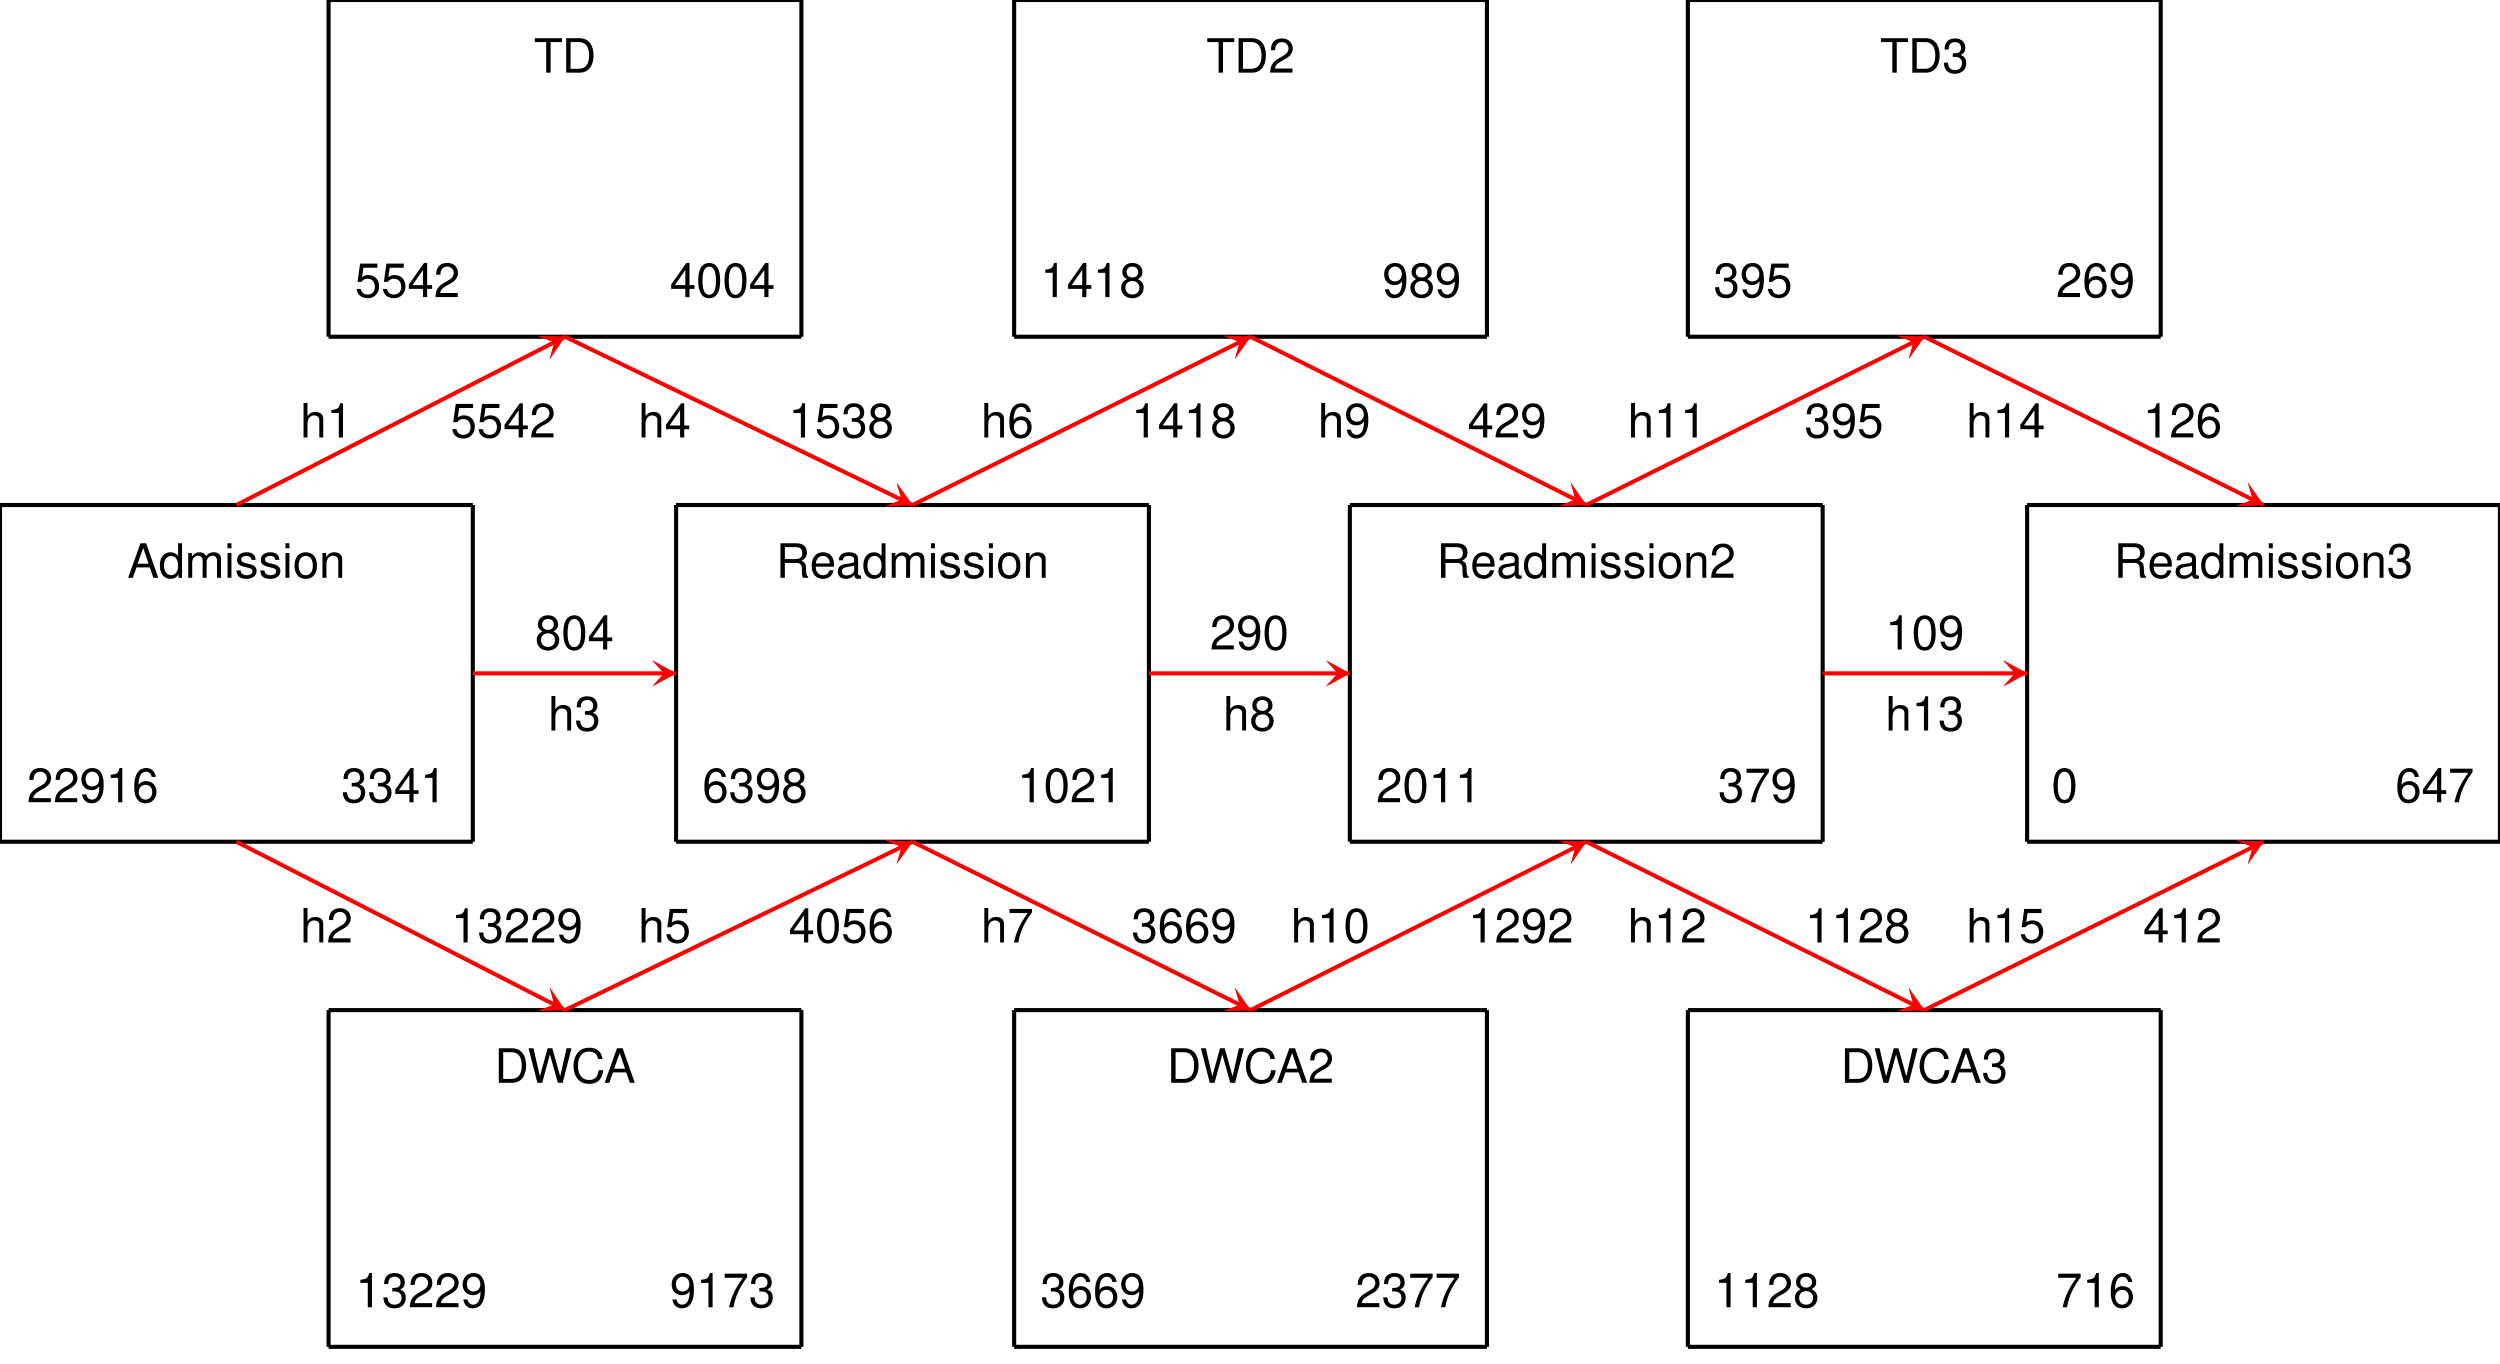
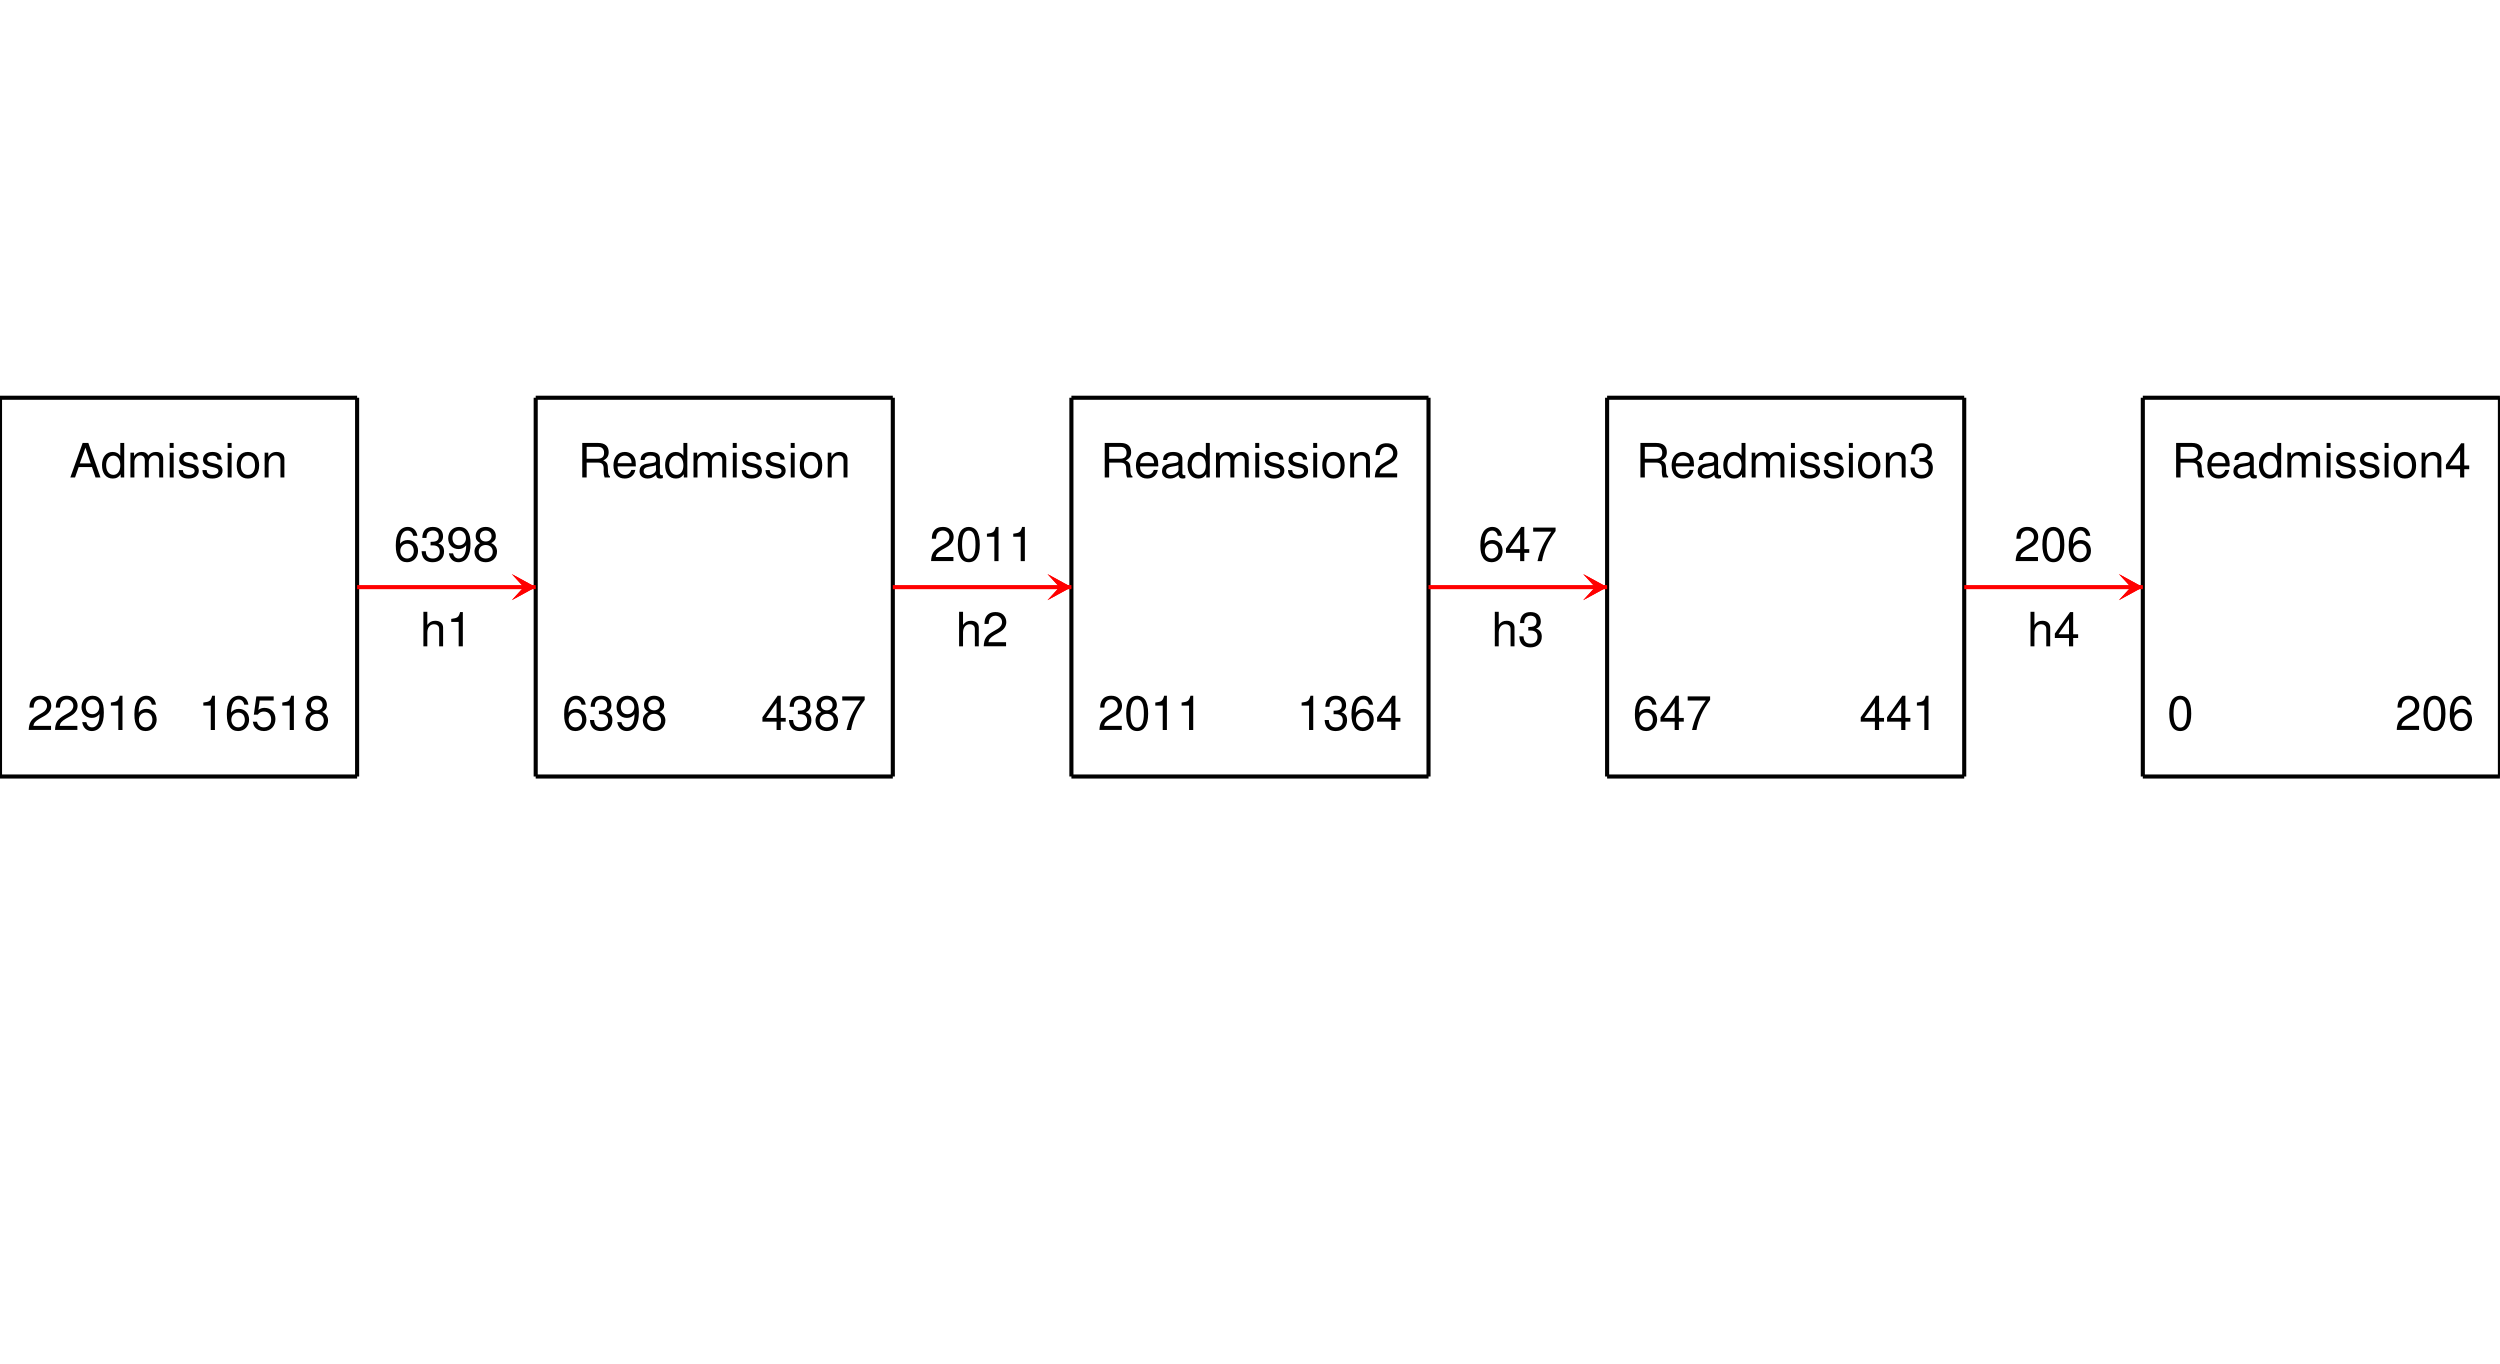
<svg xmlns="http://www.w3.org/2000/svg" xmlns:xlink="http://www.w3.org/1999/xlink" version="1.1" width="5.50in" height="3.00in" viewBox="0 0 3960 2160">
  <rect x="0" y="0" width="3960" height="2160" style="fill:#FFFFFF;stroke:none" />
  <rect x="0.00" y="0.00" width="3959.88" height="2160.00" style="fill:#FFFFFF" />
  <rect x="2.16" y="2.16" width="3955.56" height="2155.68" style="fill:none;stroke:#FFFFFF;stroke-width:4.32" />
  <rect x="0.00" y="0.00" width="3959.88" height="2160.00" style="fill:#FFFFFF" />
  <rect x="2.16" y="2.16" width="3955.56" height="2155.68" style="fill:none;stroke:#FFFFFF;stroke-width:4.32" />
-   <line x1="0.00" y1="1333.32" x2="748.93" y2="1333.32" style="stroke:#000000;stroke-width:6.48" />
-   <line x1="0.00" y1="1333.32" x2="0.00" y2="799.94" style="stroke:#000000;stroke-width:6.48" />
-   <line x1="0.00" y1="799.94" x2="748.93" y2="799.94" style="stroke:#000000;stroke-width:6.48" />
-   <line x1="748.93" y1="799.94" x2="748.93" y2="1333.32" style="stroke:#000000;stroke-width:6.48" />
-   <line x1="520.49" y1="533.38" x2="1269.43" y2="533.38" style="stroke:#000000;stroke-width:6.48" />
-   <line x1="520.49" y1="533.38" x2="520.49" y2="0.00" style="stroke:#000000;stroke-width:6.48" />
-   <line x1="520.49" y1="0.00" x2="1269.43" y2="0.00" style="stroke:#000000;stroke-width:6.48" />
-   <line x1="1269.43" y1="0.00" x2="1269.43" y2="533.38" style="stroke:#000000;stroke-width:6.48" />
-   <line x1="520.49" y1="2133.39" x2="1269.43" y2="2133.39" style="stroke:#000000;stroke-width:6.48" />
-   <line x1="520.49" y1="2133.39" x2="520.49" y2="1600.01" style="stroke:#000000;stroke-width:6.48" />
-   <line x1="520.49" y1="1600.01" x2="1269.43" y2="1600.01" style="stroke:#000000;stroke-width:6.48" />
-   <line x1="1269.43" y1="1600.01" x2="1269.43" y2="2133.39" style="stroke:#000000;stroke-width:6.48" />
-   <line x1="1070.93" y1="1333.32" x2="1819.87" y2="1333.32" style="stroke:#000000;stroke-width:6.48" />
-   <line x1="1070.93" y1="1333.32" x2="1070.93" y2="799.94" style="stroke:#000000;stroke-width:6.48" />
-   <line x1="1070.93" y1="799.94" x2="1819.87" y2="799.94" style="stroke:#000000;stroke-width:6.48" />
-   <line x1="1819.87" y1="799.94" x2="1819.87" y2="1333.32" style="stroke:#000000;stroke-width:6.48" />
-   <line x1="1606.40" y1="533.38" x2="2355.33" y2="533.38" style="stroke:#000000;stroke-width:6.48" />
-   <line x1="1606.40" y1="533.38" x2="1606.40" y2="0.00" style="stroke:#000000;stroke-width:6.48" />
-   <line x1="1606.40" y1="0.00" x2="2355.33" y2="0.00" style="stroke:#000000;stroke-width:6.48" />
-   <line x1="2355.33" y1="0.00" x2="2355.33" y2="533.38" style="stroke:#000000;stroke-width:6.48" />
-   <line x1="1606.40" y1="2133.39" x2="2355.33" y2="2133.39" style="stroke:#000000;stroke-width:6.48" />
-   <line x1="1606.40" y1="2133.39" x2="1606.40" y2="1600.01" style="stroke:#000000;stroke-width:6.48" />
-   <line x1="1606.40" y1="1600.01" x2="2355.33" y2="1600.01" style="stroke:#000000;stroke-width:6.48" />
-   <line x1="2355.33" y1="1600.01" x2="2355.33" y2="2133.39" style="stroke:#000000;stroke-width:6.48" />
-   <line x1="2138.15" y1="1333.32" x2="2887.09" y2="1333.32" style="stroke:#000000;stroke-width:6.48" />
-   <line x1="2138.15" y1="1333.32" x2="2138.15" y2="799.94" style="stroke:#000000;stroke-width:6.48" />
-   <line x1="2138.15" y1="799.94" x2="2887.09" y2="799.94" style="stroke:#000000;stroke-width:6.48" />
-   <line x1="2887.09" y1="799.94" x2="2887.09" y2="1333.32" style="stroke:#000000;stroke-width:6.48" />
-   <line x1="2673.62" y1="533.38" x2="3422.55" y2="533.38" style="stroke:#000000;stroke-width:6.48" />
-   <line x1="2673.62" y1="533.38" x2="2673.62" y2="0.00" style="stroke:#000000;stroke-width:6.48" />
-   <line x1="2673.62" y1="0.00" x2="3422.55" y2="0.00" style="stroke:#000000;stroke-width:6.48" />
-   <line x1="3422.55" y1="0.00" x2="3422.55" y2="533.38" style="stroke:#000000;stroke-width:6.48" />
-   <line x1="2673.62" y1="2133.39" x2="3422.55" y2="2133.39" style="stroke:#000000;stroke-width:6.48" />
-   <line x1="2673.62" y1="2133.39" x2="2673.62" y2="1600.01" style="stroke:#000000;stroke-width:6.48" />
-   <line x1="2673.62" y1="1600.01" x2="3422.55" y2="1600.01" style="stroke:#000000;stroke-width:6.48" />
-   <line x1="3422.55" y1="1600.01" x2="3422.55" y2="2133.39" style="stroke:#000000;stroke-width:6.48" />
-   <line x1="3210.94" y1="1333.32" x2="3959.88" y2="1333.32" style="stroke:#000000;stroke-width:6.48" />
-   <line x1="3210.94" y1="1333.32" x2="3210.94" y2="799.94" style="stroke:#000000;stroke-width:6.48" />
-   <line x1="3210.94" y1="799.94" x2="3959.88" y2="799.94" style="stroke:#000000;stroke-width:6.48" />
-   <line x1="3959.88" y1="799.94" x2="3959.88" y2="1333.32" style="stroke:#000000;stroke-width:6.48" />
-   <line x1="374.47" y1="799.94" x2="894.96" y2="533.38" style="stroke:#FF0000;stroke-width:6.48" />
+   <line x1="0.00" y1="1229.99" x2="565.66" y2="1229.99" style="stroke:#000000;stroke-width:6.48" />
+   <line x1="0.00" y1="1229.99" x2="0.00" y2="630.03" style="stroke:#000000;stroke-width:6.48" />
+   <line x1="0.00" y1="630.03" x2="565.66" y2="630.03" style="stroke:#000000;stroke-width:6.48" />
+   <line x1="565.66" y1="630.03" x2="565.66" y2="1229.99" style="stroke:#000000;stroke-width:6.48" />
+   <line x1="848.55" y1="1229.99" x2="1414.21" y2="1229.99" style="stroke:#000000;stroke-width:6.48" />
+   <line x1="848.55" y1="1229.99" x2="848.55" y2="630.03" style="stroke:#000000;stroke-width:6.48" />
+   <line x1="848.55" y1="630.03" x2="1414.21" y2="630.03" style="stroke:#000000;stroke-width:6.48" />
+   <line x1="1414.21" y1="630.03" x2="1414.21" y2="1229.99" style="stroke:#000000;stroke-width:6.48" />
+   <line x1="1697.11" y1="1229.99" x2="2262.77" y2="1229.99" style="stroke:#000000;stroke-width:6.48" />
+   <line x1="1697.11" y1="1229.99" x2="1697.11" y2="630.03" style="stroke:#000000;stroke-width:6.48" />
+   <line x1="1697.11" y1="630.03" x2="2262.77" y2="630.03" style="stroke:#000000;stroke-width:6.48" />
+   <line x1="2262.77" y1="630.03" x2="2262.77" y2="1229.99" style="stroke:#000000;stroke-width:6.48" />
+   <line x1="2545.66" y1="1229.99" x2="3111.32" y2="1229.99" style="stroke:#000000;stroke-width:6.48" />
+   <line x1="2545.66" y1="1229.99" x2="2545.66" y2="630.03" style="stroke:#000000;stroke-width:6.48" />
+   <line x1="2545.66" y1="630.03" x2="3111.32" y2="630.03" style="stroke:#000000;stroke-width:6.48" />
+   <line x1="3111.32" y1="630.03" x2="3111.32" y2="1229.99" style="stroke:#000000;stroke-width:6.48" />
+   <line x1="3394.22" y1="1229.99" x2="3959.88" y2="1229.99" style="stroke:#000000;stroke-width:6.48" />
+   <line x1="3394.22" y1="1229.99" x2="3394.22" y2="630.03" style="stroke:#000000;stroke-width:6.48" />
+   <line x1="3394.22" y1="630.03" x2="3959.88" y2="630.03" style="stroke:#000000;stroke-width:6.48" />
+   <line x1="3959.88" y1="630.03" x2="3959.88" y2="1229.99" style="stroke:#000000;stroke-width:6.48" />
+   <line x1="565.66" y1="930.01" x2="848.55" y2="930.01" style="stroke:#FF0000;stroke-width:6.48" />
  <defs>
-     <path id="path_aViLecgw" d="M894.96 533.38 L870.71 569.14 L878.13 542.04 L851.77 532.27 L894.96 533.38 Z" stroke-linejoin="round" />
+     <path id="path_AdIijzNR" d="M848.55 930.01 L810.69 950.68 L829.62 930.01 L810.69 909.34 L848.55 930.01 Z" stroke-linejoin="round" />
  </defs>
  <defs>
-     <clipPath id="clipPath_DLmgfSYY">
-       <use xlink:href="#path_aViLecgw" />
+     <clipPath id="clipPath_xsQTlYWs">
+       <use xlink:href="#path_AdIijzNR" />
    </clipPath>
  </defs>
-   <use xlink:href="#path_aViLecgw" style="stroke:none;fill:#FF0000" />
-   <use xlink:href="#path_aViLecgw" style="fill:none;stroke:#FF0000;stroke-width:12.96" clip-path="url(#clipPath_DLmgfSYY)" />
-   <line x1="374.47" y1="1333.32" x2="894.96" y2="1600.01" style="stroke:#FF0000;stroke-width:6.48" />
+   <use xlink:href="#path_AdIijzNR" style="stroke:none;fill:#FF0000" />
+   <use xlink:href="#path_AdIijzNR" style="fill:none;stroke:#FF0000;stroke-width:12.96" clip-path="url(#clipPath_xsQTlYWs)" />
+   <line x1="1414.21" y1="930.01" x2="1697.11" y2="930.01" style="stroke:#FF0000;stroke-width:6.48" />
  <defs>
-     <path id="path_ZIkfKZZc" d="M894.96 1600.01 L851.77 1601.13 L878.13 1591.35 L870.71 1564.25 L894.96 1600.01 Z" stroke-linejoin="round" />
+     <path id="path_oNQBoThp" d="M1697.11 930.01 L1659.24 950.68 L1678.17 930.01 L1659.24 909.34 L1697.11 930.01 Z" stroke-linejoin="round" />
  </defs>
  <defs>
-     <clipPath id="clipPath_VNEFSdFp">
-       <use xlink:href="#path_ZIkfKZZc" />
+     <clipPath id="clipPath_jMwwvEis">
+       <use xlink:href="#path_oNQBoThp" />
    </clipPath>
  </defs>
-   <use xlink:href="#path_ZIkfKZZc" style="stroke:none;fill:#FF0000" />
-   <use xlink:href="#path_ZIkfKZZc" style="fill:none;stroke:#FF0000;stroke-width:12.96" clip-path="url(#clipPath_VNEFSdFp)" />
-   <line x1="748.93" y1="1066.63" x2="1070.93" y2="1066.63" style="stroke:#FF0000;stroke-width:6.48" />
+   <use xlink:href="#path_oNQBoThp" style="stroke:none;fill:#FF0000" />
+   <use xlink:href="#path_oNQBoThp" style="fill:none;stroke:#FF0000;stroke-width:12.96" clip-path="url(#clipPath_jMwwvEis)" />
+   <line x1="2262.77" y1="930.01" x2="2545.66" y2="930.01" style="stroke:#FF0000;stroke-width:6.48" />
  <defs>
-     <path id="path_NiyTeTsB" d="M1070.93 1066.63 L1033.07 1087.30 L1052.00 1066.63 L1033.07 1045.97 L1070.93 1066.63 Z" stroke-linejoin="round" />
+     <path id="path_HTjdtKCV" d="M2545.66 930.01 L2507.79 950.68 L2526.73 930.01 L2507.79 909.34 L2545.66 930.01 Z" stroke-linejoin="round" />
  </defs>
  <defs>
-     <clipPath id="clipPath_ooHQGZqd">
-       <use xlink:href="#path_NiyTeTsB" />
+     <clipPath id="clipPath_JiWMaDJQ">
+       <use xlink:href="#path_HTjdtKCV" />
    </clipPath>
  </defs>
-   <use xlink:href="#path_NiyTeTsB" style="stroke:none;fill:#FF0000" />
-   <use xlink:href="#path_NiyTeTsB" style="fill:none;stroke:#FF0000;stroke-width:12.96" clip-path="url(#clipPath_ooHQGZqd)" />
-   <line x1="894.96" y1="533.38" x2="1445.40" y2="799.94" style="stroke:#FF0000;stroke-width:6.48" />
+   <use xlink:href="#path_HTjdtKCV" style="stroke:none;fill:#FF0000" />
+   <use xlink:href="#path_HTjdtKCV" style="fill:none;stroke:#FF0000;stroke-width:12.96" clip-path="url(#clipPath_JiWMaDJQ)" />
+   <line x1="3111.32" y1="930.01" x2="3394.22" y2="930.01" style="stroke:#FF0000;stroke-width:6.48" />
  <defs>
-     <path id="path_CzZdQZKj" d="M1445.40 799.94 L1402.21 802.05 L1428.32 791.65 L1420.28 764.80 L1445.40 799.94 Z" stroke-linejoin="round" />
+     <path id="path_AYoAybhO" d="M3394.22 930.01 L3356.35 950.68 L3375.28 930.01 L3356.35 909.34 L3394.22 930.01 Z" stroke-linejoin="round" />
  </defs>
  <defs>
-     <clipPath id="clipPath_lxfeVGTu">
-       <use xlink:href="#path_CzZdQZKj" />
+     <clipPath id="clipPath_Fgkyhxyy">
+       <use xlink:href="#path_AYoAybhO" />
    </clipPath>
  </defs>
-   <use xlink:href="#path_CzZdQZKj" style="stroke:none;fill:#FF0000" />
-   <use xlink:href="#path_CzZdQZKj" style="fill:none;stroke:#FF0000;stroke-width:12.96" clip-path="url(#clipPath_lxfeVGTu)" />
-   <line x1="894.96" y1="1600.01" x2="1445.40" y2="1333.32" style="stroke:#FF0000;stroke-width:6.48" />
-   <defs>
-     <path id="path_ZtKPxrRF" d="M1445.40 1333.32 L1420.28 1368.47 L1428.32 1341.62 L1402.21 1331.22 L1445.40 1333.32 Z" stroke-linejoin="round" />
-   </defs>
-   <defs>
-     <clipPath id="clipPath_lFhQKlYM">
-       <use xlink:href="#path_ZtKPxrRF" />
-     </clipPath>
-   </defs>
-   <use xlink:href="#path_ZtKPxrRF" style="stroke:none;fill:#FF0000" />
-   <use xlink:href="#path_ZtKPxrRF" style="fill:none;stroke:#FF0000;stroke-width:12.96" clip-path="url(#clipPath_lFhQKlYM)" />
-   <line x1="1445.40" y1="799.94" x2="1980.87" y2="533.38" style="stroke:#FF0000;stroke-width:6.48" />
-   <defs>
-     <path id="path_chPxCppn" d="M1980.87 533.38 L1956.12 568.77 L1963.91 541.79 L1937.68 531.77 L1980.87 533.38 Z" stroke-linejoin="round" />
-   </defs>
-   <defs>
-     <clipPath id="clipPath_haXkYPLE">
-       <use xlink:href="#path_chPxCppn" />
-     </clipPath>
-   </defs>
-   <use xlink:href="#path_chPxCppn" style="stroke:none;fill:#FF0000" />
-   <use xlink:href="#path_chPxCppn" style="fill:none;stroke:#FF0000;stroke-width:12.96" clip-path="url(#clipPath_haXkYPLE)" />
-   <line x1="1445.40" y1="1333.32" x2="1980.87" y2="1600.01" style="stroke:#FF0000;stroke-width:6.48" />
-   <defs>
-     <path id="path_nXvuTNYO" d="M1980.87 1600.01 L1937.68 1601.62 L1963.91 1591.60 L1956.12 1564.62 L1980.87 1600.01 Z" stroke-linejoin="round" />
-   </defs>
-   <defs>
-     <clipPath id="clipPath_qvqSTjtR">
-       <use xlink:href="#path_nXvuTNYO" />
-     </clipPath>
-   </defs>
-   <use xlink:href="#path_nXvuTNYO" style="stroke:none;fill:#FF0000" />
-   <use xlink:href="#path_nXvuTNYO" style="fill:none;stroke:#FF0000;stroke-width:12.96" clip-path="url(#clipPath_qvqSTjtR)" />
-   <line x1="1819.87" y1="1066.63" x2="2138.15" y2="1066.63" style="stroke:#FF0000;stroke-width:6.48" />
-   <defs>
-     <path id="path_cVYcekSL" d="M2138.15 1066.63 L2100.28 1087.30 L2119.22 1066.63 L2100.28 1045.97 L2138.15 1066.63 Z" stroke-linejoin="round" />
-   </defs>
-   <defs>
-     <clipPath id="clipPath_JXeclDfB">
-       <use xlink:href="#path_cVYcekSL" />
-     </clipPath>
-   </defs>
-   <use xlink:href="#path_cVYcekSL" style="stroke:none;fill:#FF0000" />
-   <use xlink:href="#path_cVYcekSL" style="fill:none;stroke:#FF0000;stroke-width:12.96" clip-path="url(#clipPath_JXeclDfB)" />
-   <line x1="1980.87" y1="533.38" x2="2512.62" y2="799.94" style="stroke:#FF0000;stroke-width:6.48" />
-   <defs>
-     <path id="path_fUowgfsi" d="M2512.62 799.94 L2469.43 801.43 L2495.67 791.41 L2487.99 764.43 L2512.62 799.94 Z" stroke-linejoin="round" />
-   </defs>
-   <defs>
-     <clipPath id="clipPath_HmZtdWWD">
-       <use xlink:href="#path_fUowgfsi" />
-     </clipPath>
-   </defs>
-   <use xlink:href="#path_fUowgfsi" style="stroke:none;fill:#FF0000" />
-   <use xlink:href="#path_fUowgfsi" style="fill:none;stroke:#FF0000;stroke-width:12.96" clip-path="url(#clipPath_HmZtdWWD)" />
-   <line x1="1980.87" y1="1600.01" x2="2512.62" y2="1333.32" style="stroke:#FF0000;stroke-width:6.48" />
-   <defs>
-     <path id="path_CsmXNnjm" d="M2512.62 1333.32 L2487.99 1368.84 L2495.67 1341.86 L2469.43 1331.84 L2512.62 1333.32 Z" stroke-linejoin="round" />
-   </defs>
-   <defs>
-     <clipPath id="clipPath_oFYQisaU">
-       <use xlink:href="#path_CsmXNnjm" />
-     </clipPath>
-   </defs>
-   <use xlink:href="#path_CsmXNnjm" style="stroke:none;fill:#FF0000" />
-   <use xlink:href="#path_CsmXNnjm" style="fill:none;stroke:#FF0000;stroke-width:12.96" clip-path="url(#clipPath_oFYQisaU)" />
-   <line x1="2512.62" y1="799.94" x2="3048.09" y2="533.38" style="stroke:#FF0000;stroke-width:6.48" />
-   <defs>
-     <path id="path_ZXBhshBT" d="M3048.09 533.38 L3023.34 568.77 L3031.13 541.79 L3004.90 531.77 L3048.09 533.38 Z" stroke-linejoin="round" />
-   </defs>
-   <defs>
-     <clipPath id="clipPath_TRbBMzeo">
-       <use xlink:href="#path_ZXBhshBT" />
-     </clipPath>
-   </defs>
-   <use xlink:href="#path_ZXBhshBT" style="stroke:none;fill:#FF0000" />
-   <use xlink:href="#path_ZXBhshBT" style="fill:none;stroke:#FF0000;stroke-width:12.96" clip-path="url(#clipPath_TRbBMzeo)" />
-   <line x1="2512.62" y1="1333.32" x2="3048.09" y2="1600.01" style="stroke:#FF0000;stroke-width:6.48" />
-   <defs>
-     <path id="path_ixhkDqeW" d="M3048.09 1600.01 L3004.90 1601.62 L3031.13 1591.60 L3023.34 1564.62 L3048.09 1600.01 Z" stroke-linejoin="round" />
-   </defs>
-   <defs>
-     <clipPath id="clipPath_ULzmcztx">
-       <use xlink:href="#path_ixhkDqeW" />
-     </clipPath>
-   </defs>
-   <use xlink:href="#path_ixhkDqeW" style="stroke:none;fill:#FF0000" />
-   <use xlink:href="#path_ixhkDqeW" style="fill:none;stroke:#FF0000;stroke-width:12.96" clip-path="url(#clipPath_ULzmcztx)" />
-   <line x1="2887.09" y1="1066.63" x2="3210.94" y2="1066.63" style="stroke:#FF0000;stroke-width:6.48" />
-   <defs>
-     <path id="path_JsLFuiAA" d="M3210.94 1066.63 L3173.07 1087.30 L3192.01 1066.63 L3173.07 1045.97 L3210.94 1066.63 Z" stroke-linejoin="round" />
-   </defs>
-   <defs>
-     <clipPath id="clipPath_cwPeDhdH">
-       <use xlink:href="#path_JsLFuiAA" />
-     </clipPath>
-   </defs>
-   <use xlink:href="#path_JsLFuiAA" style="stroke:none;fill:#FF0000" />
-   <use xlink:href="#path_JsLFuiAA" style="fill:none;stroke:#FF0000;stroke-width:12.96" clip-path="url(#clipPath_cwPeDhdH)" />
-   <line x1="3048.09" y1="533.38" x2="3585.41" y2="799.94" style="stroke:#FF0000;stroke-width:6.48" />
-   <defs>
-     <path id="path_PRLtkwKG" d="M3585.41 799.94 L3542.22 801.68 L3568.45 791.53 L3560.66 764.55 L3585.41 799.94 Z" stroke-linejoin="round" />
-   </defs>
-   <defs>
-     <clipPath id="clipPath_DahIrHLI">
-       <use xlink:href="#path_PRLtkwKG" />
-     </clipPath>
-   </defs>
-   <use xlink:href="#path_PRLtkwKG" style="stroke:none;fill:#FF0000" />
-   <use xlink:href="#path_PRLtkwKG" style="fill:none;stroke:#FF0000;stroke-width:12.96" clip-path="url(#clipPath_DahIrHLI)" />
-   <line x1="3048.09" y1="1600.01" x2="3585.41" y2="1333.32" style="stroke:#FF0000;stroke-width:6.48" />
-   <defs>
-     <path id="path_mhksrrIN" d="M3585.41 1333.32 L3560.66 1368.72 L3568.45 1341.74 L3542.22 1331.59 L3585.41 1333.32 Z" stroke-linejoin="round" />
-   </defs>
-   <defs>
-     <clipPath id="clipPath_MchIPFjg">
-       <use xlink:href="#path_mhksrrIN" />
-     </clipPath>
-   </defs>
-   <use xlink:href="#path_mhksrrIN" style="stroke:none;fill:#FF0000" />
-   <use xlink:href="#path_mhksrrIN" style="fill:none;stroke:#FF0000;stroke-width:12.96" clip-path="url(#clipPath_MchIPFjg)" />
-   <text x="374.47" y="915.20" style="font-family:'Helvetica';font-size:74.99px;fill:#000000" text-anchor="middle">Admission</text>
-   <text x="894.96" y="115.13" style="font-family:'Helvetica';font-size:74.99px;fill:#000000" text-anchor="middle">TD</text>
-   <text x="894.96" y="1715.15" style="font-family:'Helvetica';font-size:74.99px;fill:#000000" text-anchor="middle">DWCA</text>
-   <text x="1445.40" y="915.20" style="font-family:'Helvetica';font-size:74.99px;fill:#000000" text-anchor="middle">Readmission</text>
-   <text x="1980.87" y="115.13" style="font-family:'Helvetica';font-size:74.99px;fill:#000000" text-anchor="middle">TD2</text>
-   <text x="1980.87" y="1715.15" style="font-family:'Helvetica';font-size:74.99px;fill:#000000" text-anchor="middle">DWCA2</text>
-   <text x="2512.62" y="915.20" style="font-family:'Helvetica';font-size:74.99px;fill:#000000" text-anchor="middle">Readmission2</text>
-   <text x="3048.09" y="115.13" style="font-family:'Helvetica';font-size:74.99px;fill:#000000" text-anchor="middle">TD3</text>
-   <text x="3048.09" y="1715.15" style="font-family:'Helvetica';font-size:74.99px;fill:#000000" text-anchor="middle">DWCA3</text>
-   <text x="3585.41" y="915.20" style="font-family:'Helvetica';font-size:74.99px;fill:#000000" text-anchor="middle">Readmission3</text>
-   <text x="146.89" y="1270.75" style="font-family:'Helvetica';font-size:74.99px;fill:#000000" text-anchor="middle">22916</text>
-   <text x="645.48" y="470.68" style="font-family:'Helvetica';font-size:74.99px;fill:#000000" text-anchor="middle">5542</text>
-   <text x="667.38" y="2070.69" style="font-family:'Helvetica';font-size:74.99px;fill:#000000" text-anchor="middle">13229</text>
-   <text x="1195.92" y="1270.75" style="font-family:'Helvetica';font-size:74.99px;fill:#000000" text-anchor="middle">6398</text>
-   <text x="1731.39" y="470.68" style="font-family:'Helvetica';font-size:74.99px;fill:#000000" text-anchor="middle">1418</text>
-   <text x="1731.39" y="2070.69" style="font-family:'Helvetica';font-size:74.99px;fill:#000000" text-anchor="middle">3669</text>
-   <text x="2263.14" y="1270.75" style="font-family:'Helvetica';font-size:74.99px;fill:#000000" text-anchor="middle">2011</text>
-   <text x="2776.70" y="470.68" style="font-family:'Helvetica';font-size:74.99px;fill:#000000" text-anchor="middle">395</text>
-   <text x="2798.61" y="2070.69" style="font-family:'Helvetica';font-size:74.99px;fill:#000000" text-anchor="middle">1128</text>
-   <text x="3270.34" y="1270.75" style="font-family:'Helvetica';font-size:74.99px;fill:#000000" text-anchor="middle">0</text>
-   <text x="623.95" y="1270.75" style="font-family:'Helvetica';font-size:74.99px;fill:#000000" text-anchor="middle">3341</text>
-   <text x="1144.44" y="470.68" style="font-family:'Helvetica';font-size:74.99px;fill:#000000" text-anchor="middle">4004</text>
-   <text x="1144.44" y="2070.69" style="font-family:'Helvetica';font-size:74.99px;fill:#000000" text-anchor="middle">9173</text>
-   <text x="1694.88" y="1270.75" style="font-family:'Helvetica';font-size:74.99px;fill:#000000" text-anchor="middle">1021</text>
-   <text x="2252.13" y="470.68" style="font-family:'Helvetica';font-size:74.99px;fill:#000000" text-anchor="middle">989</text>
-   <text x="2230.35" y="2070.69" style="font-family:'Helvetica';font-size:74.99px;fill:#000000" text-anchor="middle">2377</text>
-   <text x="2783.88" y="1270.75" style="font-family:'Helvetica';font-size:74.99px;fill:#000000" text-anchor="middle">379</text>
-   <text x="3319.35" y="470.68" style="font-family:'Helvetica';font-size:74.99px;fill:#000000" text-anchor="middle">269</text>
-   <text x="3319.35" y="2070.69" style="font-family:'Helvetica';font-size:74.99px;fill:#000000" text-anchor="middle">716</text>
-   <text x="3856.67" y="1270.75" style="font-family:'Helvetica';font-size:74.99px;fill:#000000" text-anchor="middle">647</text>
-   <text x="797.07" y="692.94" style="font-family:'Helvetica';font-size:74.99px;fill:#000000" text-anchor="middle">5542</text>
-   <text x="818.98" y="1492.89" style="font-family:'Helvetica';font-size:74.99px;fill:#000000" text-anchor="middle">13229</text>
-   <text x="909.93" y="1028.81" style="font-family:'Helvetica';font-size:74.99px;fill:#000000" text-anchor="middle">804</text>
-   <text x="1332.54" y="692.94" style="font-family:'Helvetica';font-size:74.99px;fill:#000000" text-anchor="middle">1538</text>
-   <text x="1332.54" y="1492.89" style="font-family:'Helvetica';font-size:74.99px;fill:#000000" text-anchor="middle">4056</text>
-   <text x="1875.56" y="692.94" style="font-family:'Helvetica';font-size:74.99px;fill:#000000" text-anchor="middle">1418</text>
-   <text x="1875.56" y="1492.89" style="font-family:'Helvetica';font-size:74.99px;fill:#000000" text-anchor="middle">3669</text>
-   <text x="1979.01" y="1028.81" style="font-family:'Helvetica';font-size:74.99px;fill:#000000" text-anchor="middle">290</text>
-   <text x="2387.26" y="692.94" style="font-family:'Helvetica';font-size:74.99px;fill:#000000" text-anchor="middle">429</text>
-   <text x="2409.16" y="1492.89" style="font-family:'Helvetica';font-size:74.99px;fill:#000000" text-anchor="middle">1292</text>
-   <text x="2920.87" y="692.94" style="font-family:'Helvetica';font-size:74.99px;fill:#000000" text-anchor="middle">395</text>
-   <text x="2942.78" y="1492.89" style="font-family:'Helvetica';font-size:74.99px;fill:#000000" text-anchor="middle">1128</text>
-   <text x="3048.95" y="1028.81" style="font-family:'Helvetica';font-size:74.99px;fill:#000000" text-anchor="middle">109</text>
-   <text x="3457.20" y="692.94" style="font-family:'Helvetica';font-size:74.99px;fill:#000000" text-anchor="middle">126</text>
-   <text x="3457.20" y="1492.89" style="font-family:'Helvetica';font-size:74.99px;fill:#000000" text-anchor="middle">412</text>
-   <text x="517.27" y="692.94" style="font-family:'Helvetica';font-size:74.99px;fill:#000000" text-anchor="middle">h1</text>
-   <text x="517.27" y="1492.89" style="font-family:'Helvetica';font-size:74.99px;fill:#000000" text-anchor="middle">h2</text>
-   <text x="909.93" y="1157.14" style="font-family:'Helvetica';font-size:74.99px;fill:#000000" text-anchor="middle">h3</text>
-   <text x="1052.74" y="692.94" style="font-family:'Helvetica';font-size:74.99px;fill:#000000" text-anchor="middle">h4</text>
-   <text x="1052.74" y="1492.89" style="font-family:'Helvetica';font-size:74.99px;fill:#000000" text-anchor="middle">h5</text>
-   <text x="1595.63" y="692.94" style="font-family:'Helvetica';font-size:74.99px;fill:#000000" text-anchor="middle">h6</text>
-   <text x="1595.63" y="1492.89" style="font-family:'Helvetica';font-size:74.99px;fill:#000000" text-anchor="middle">h7</text>
-   <text x="1979.01" y="1157.14" style="font-family:'Helvetica';font-size:74.99px;fill:#000000" text-anchor="middle">h8</text>
-   <text x="2129.24" y="692.94" style="font-family:'Helvetica';font-size:74.99px;fill:#000000" text-anchor="middle">h9</text>
-   <text x="2107.22" y="1492.89" style="font-family:'Helvetica';font-size:74.99px;fill:#000000" text-anchor="middle">h10</text>
-   <text x="2640.82" y="692.94" style="font-family:'Helvetica';font-size:74.99px;fill:#000000" text-anchor="middle">h11</text>
-   <text x="2640.82" y="1492.89" style="font-family:'Helvetica';font-size:74.99px;fill:#000000" text-anchor="middle">h12</text>
-   <text x="3048.95" y="1157.14" style="font-family:'Helvetica';font-size:74.99px;fill:#000000" text-anchor="middle">h13</text>
-   <text x="3177.28" y="692.94" style="font-family:'Helvetica';font-size:74.99px;fill:#000000" text-anchor="middle">h14</text>
-   <text x="3177.28" y="1492.89" style="font-family:'Helvetica';font-size:74.99px;fill:#000000" text-anchor="middle">h15</text>
+   <use xlink:href="#path_AYoAybhO" style="stroke:none;fill:#FF0000" />
+   <use xlink:href="#path_AYoAybhO" style="fill:none;stroke:#FF0000;stroke-width:12.96" clip-path="url(#clipPath_Fgkyhxyy)" />
+   <text x="282.89" y="756.30" style="font-family:'Helvetica';font-size:74.99px;fill:#000000" text-anchor="middle">Admission</text>
+   <text x="1131.45" y="756.30" style="font-family:'Helvetica';font-size:74.99px;fill:#000000" text-anchor="middle">Readmission</text>
+   <text x="1979.88" y="756.30" style="font-family:'Helvetica';font-size:74.99px;fill:#000000" text-anchor="middle">Readmission2</text>
+   <text x="2828.43" y="756.30" style="font-family:'Helvetica';font-size:74.99px;fill:#000000" text-anchor="middle">Readmission3</text>
+   <text x="3676.98" y="756.30" style="font-family:'Helvetica';font-size:74.99px;fill:#000000" text-anchor="middle">Readmission4</text>
+   <text x="147.14" y="1156.28" style="font-family:'Helvetica';font-size:74.99px;fill:#000000" text-anchor="middle">22916</text>
+   <text x="973.79" y="1156.28" style="font-family:'Helvetica';font-size:74.99px;fill:#000000" text-anchor="middle">6398</text>
+   <text x="1822.34" y="1156.28" style="font-family:'Helvetica';font-size:74.99px;fill:#000000" text-anchor="middle">2011</text>
+   <text x="2648.99" y="1156.28" style="font-family:'Helvetica';font-size:74.99px;fill:#000000" text-anchor="middle">647</text>
+   <text x="3453.74" y="1156.28" style="font-family:'Helvetica';font-size:74.99px;fill:#000000" text-anchor="middle">0</text>
+   <text x="418.65" y="1156.28" style="font-family:'Helvetica';font-size:74.99px;fill:#000000" text-anchor="middle">16518</text>
+   <text x="1288.98" y="1156.28" style="font-family:'Helvetica';font-size:74.99px;fill:#000000" text-anchor="middle">4387</text>
+   <text x="2137.53" y="1156.28" style="font-family:'Helvetica';font-size:74.99px;fill:#000000" text-anchor="middle">1364</text>
+   <text x="3007.87" y="1156.28" style="font-family:'Helvetica';font-size:74.99px;fill:#000000" text-anchor="middle">441</text>
+   <text x="3856.42" y="1156.28" style="font-family:'Helvetica';font-size:74.99px;fill:#000000" text-anchor="middle">206</text>
+   <text x="707.11" y="888.84" style="font-family:'Helvetica';font-size:74.99px;fill:#000000" text-anchor="middle">6398</text>
+   <text x="1555.66" y="888.84" style="font-family:'Helvetica';font-size:74.99px;fill:#000000" text-anchor="middle">2011</text>
+   <text x="2404.22" y="888.84" style="font-family:'Helvetica';font-size:74.99px;fill:#000000" text-anchor="middle">647</text>
+   <text x="3252.77" y="888.84" style="font-family:'Helvetica';font-size:74.99px;fill:#000000" text-anchor="middle">206</text>
+   <text x="707.11" y="1023.74" style="font-family:'Helvetica';font-size:74.99px;fill:#000000" text-anchor="middle">h1</text>
+   <text x="1555.66" y="1023.74" style="font-family:'Helvetica';font-size:74.99px;fill:#000000" text-anchor="middle">h2</text>
+   <text x="2404.22" y="1023.74" style="font-family:'Helvetica';font-size:74.99px;fill:#000000" text-anchor="middle">h3</text>
+   <text x="3252.77" y="1023.74" style="font-family:'Helvetica';font-size:74.99px;fill:#000000" text-anchor="middle">h4</text>
</svg>
